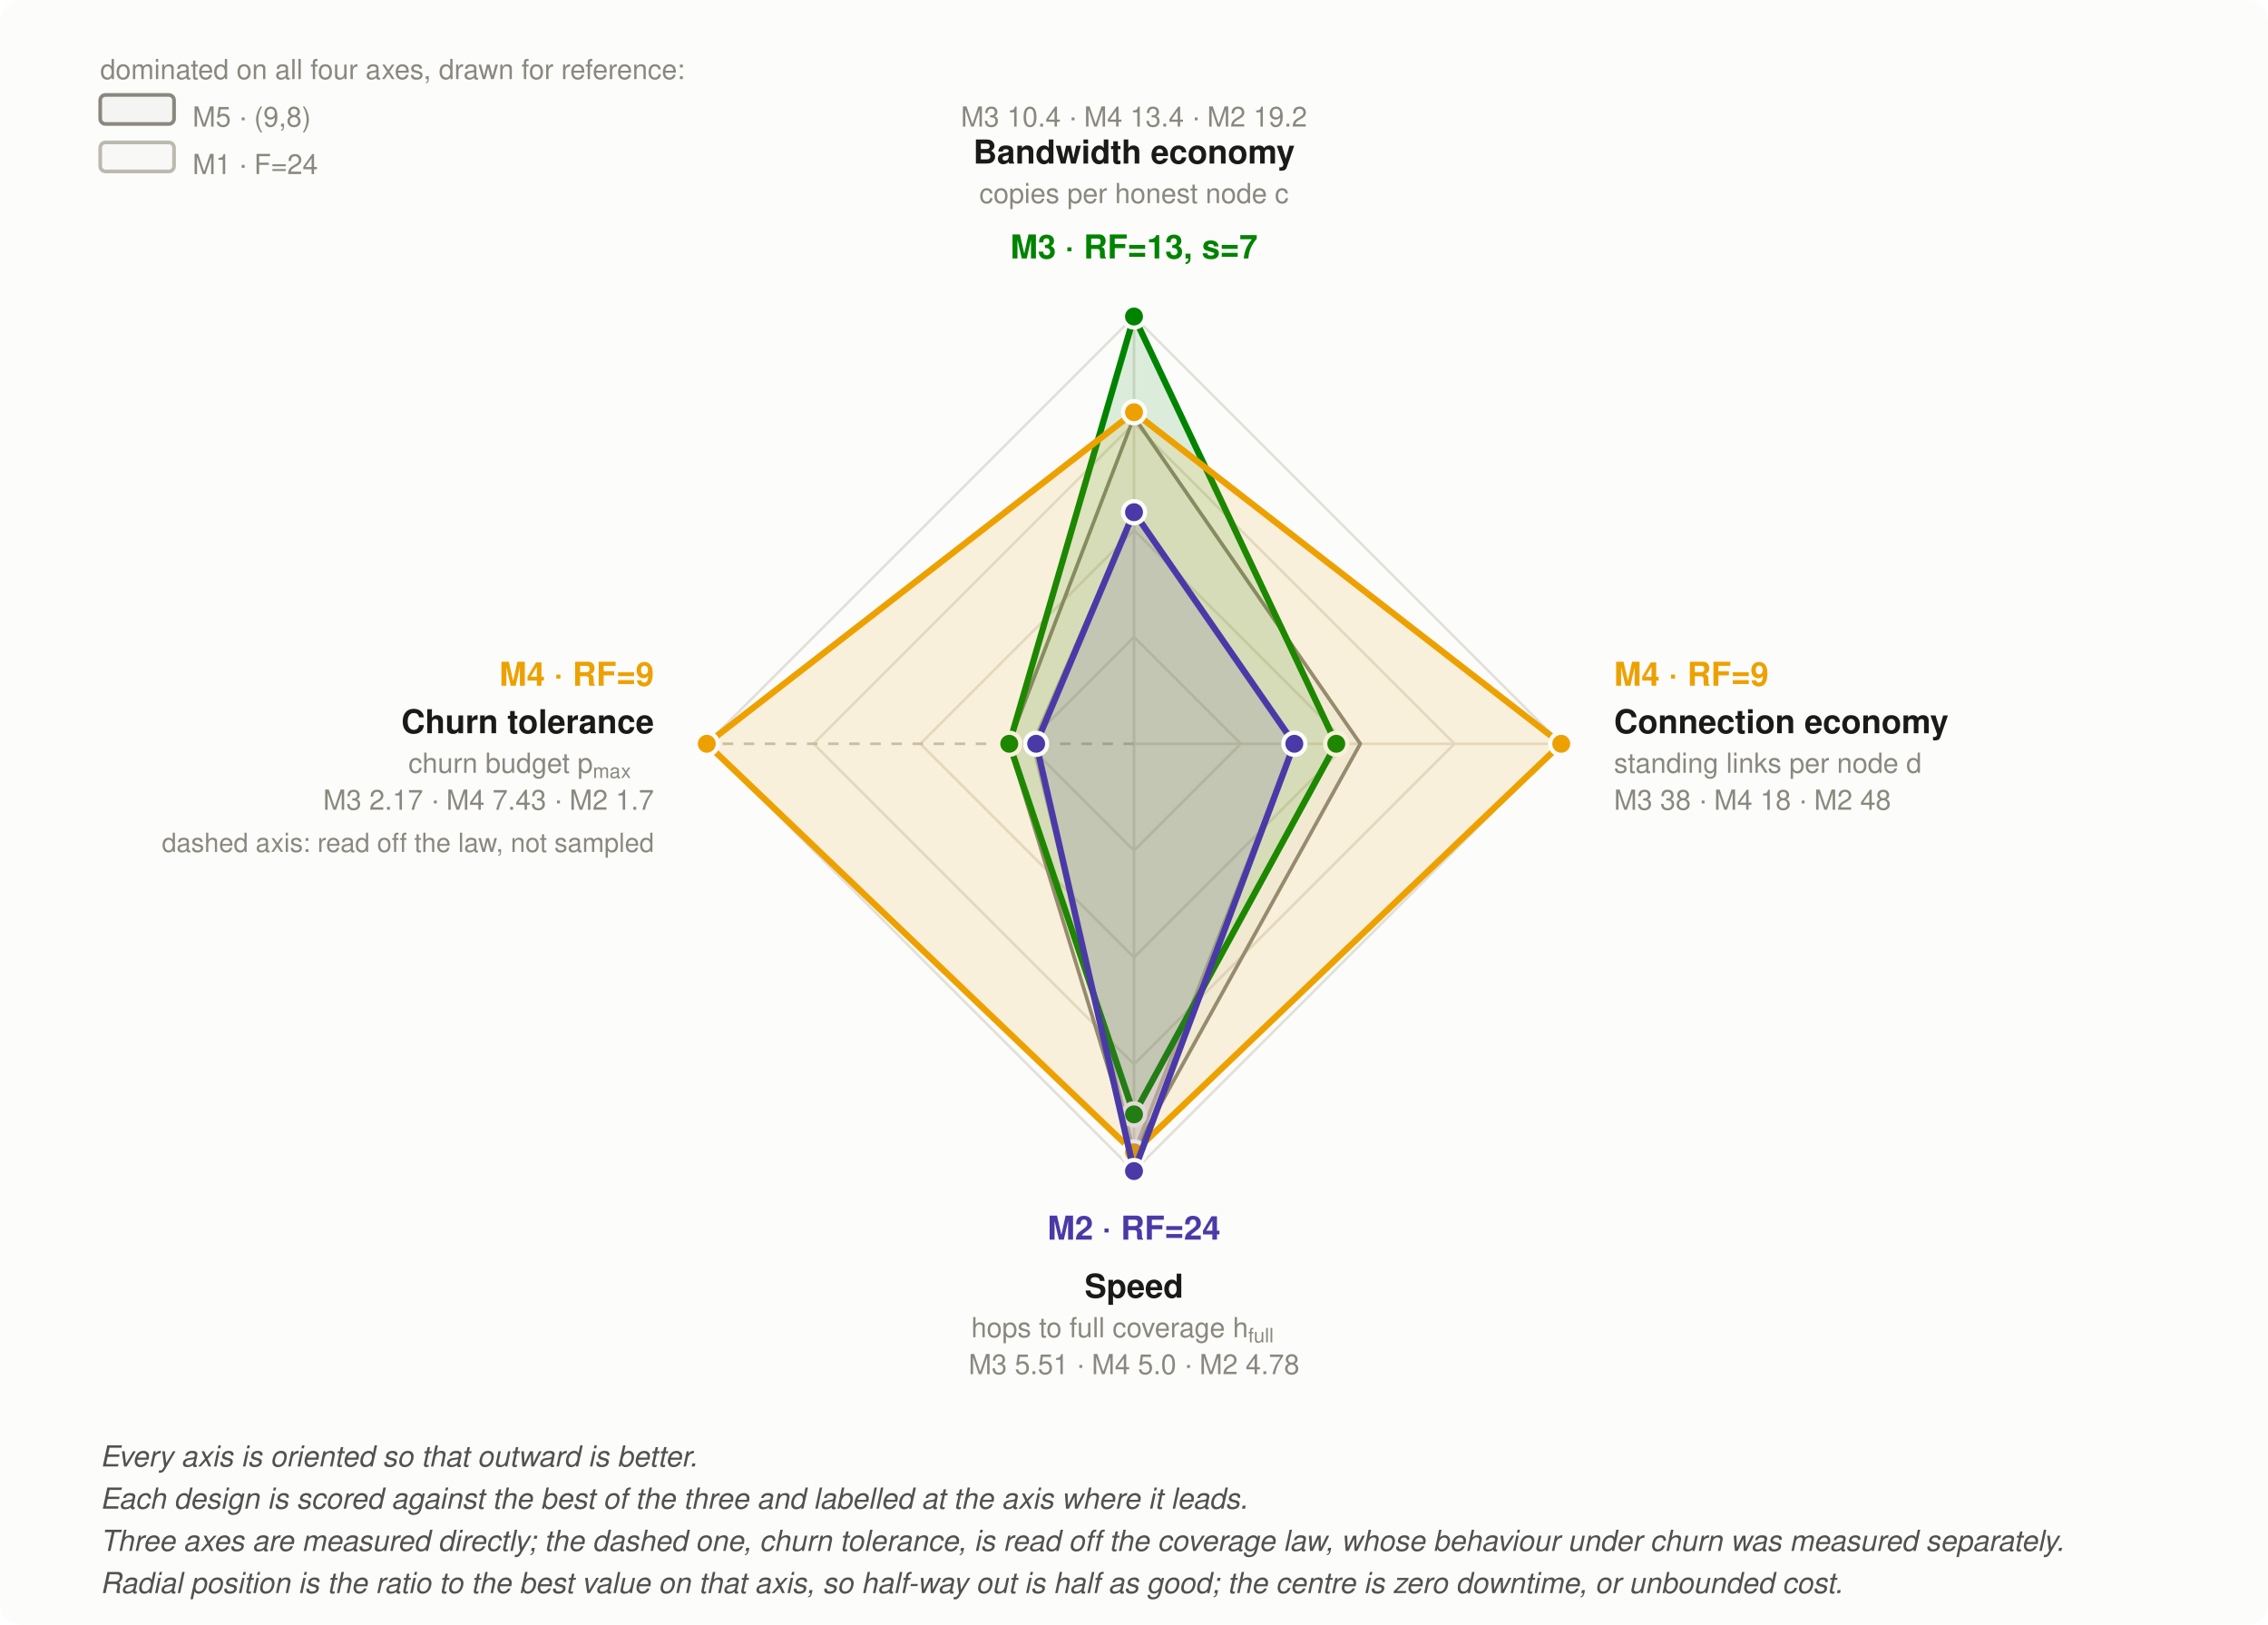
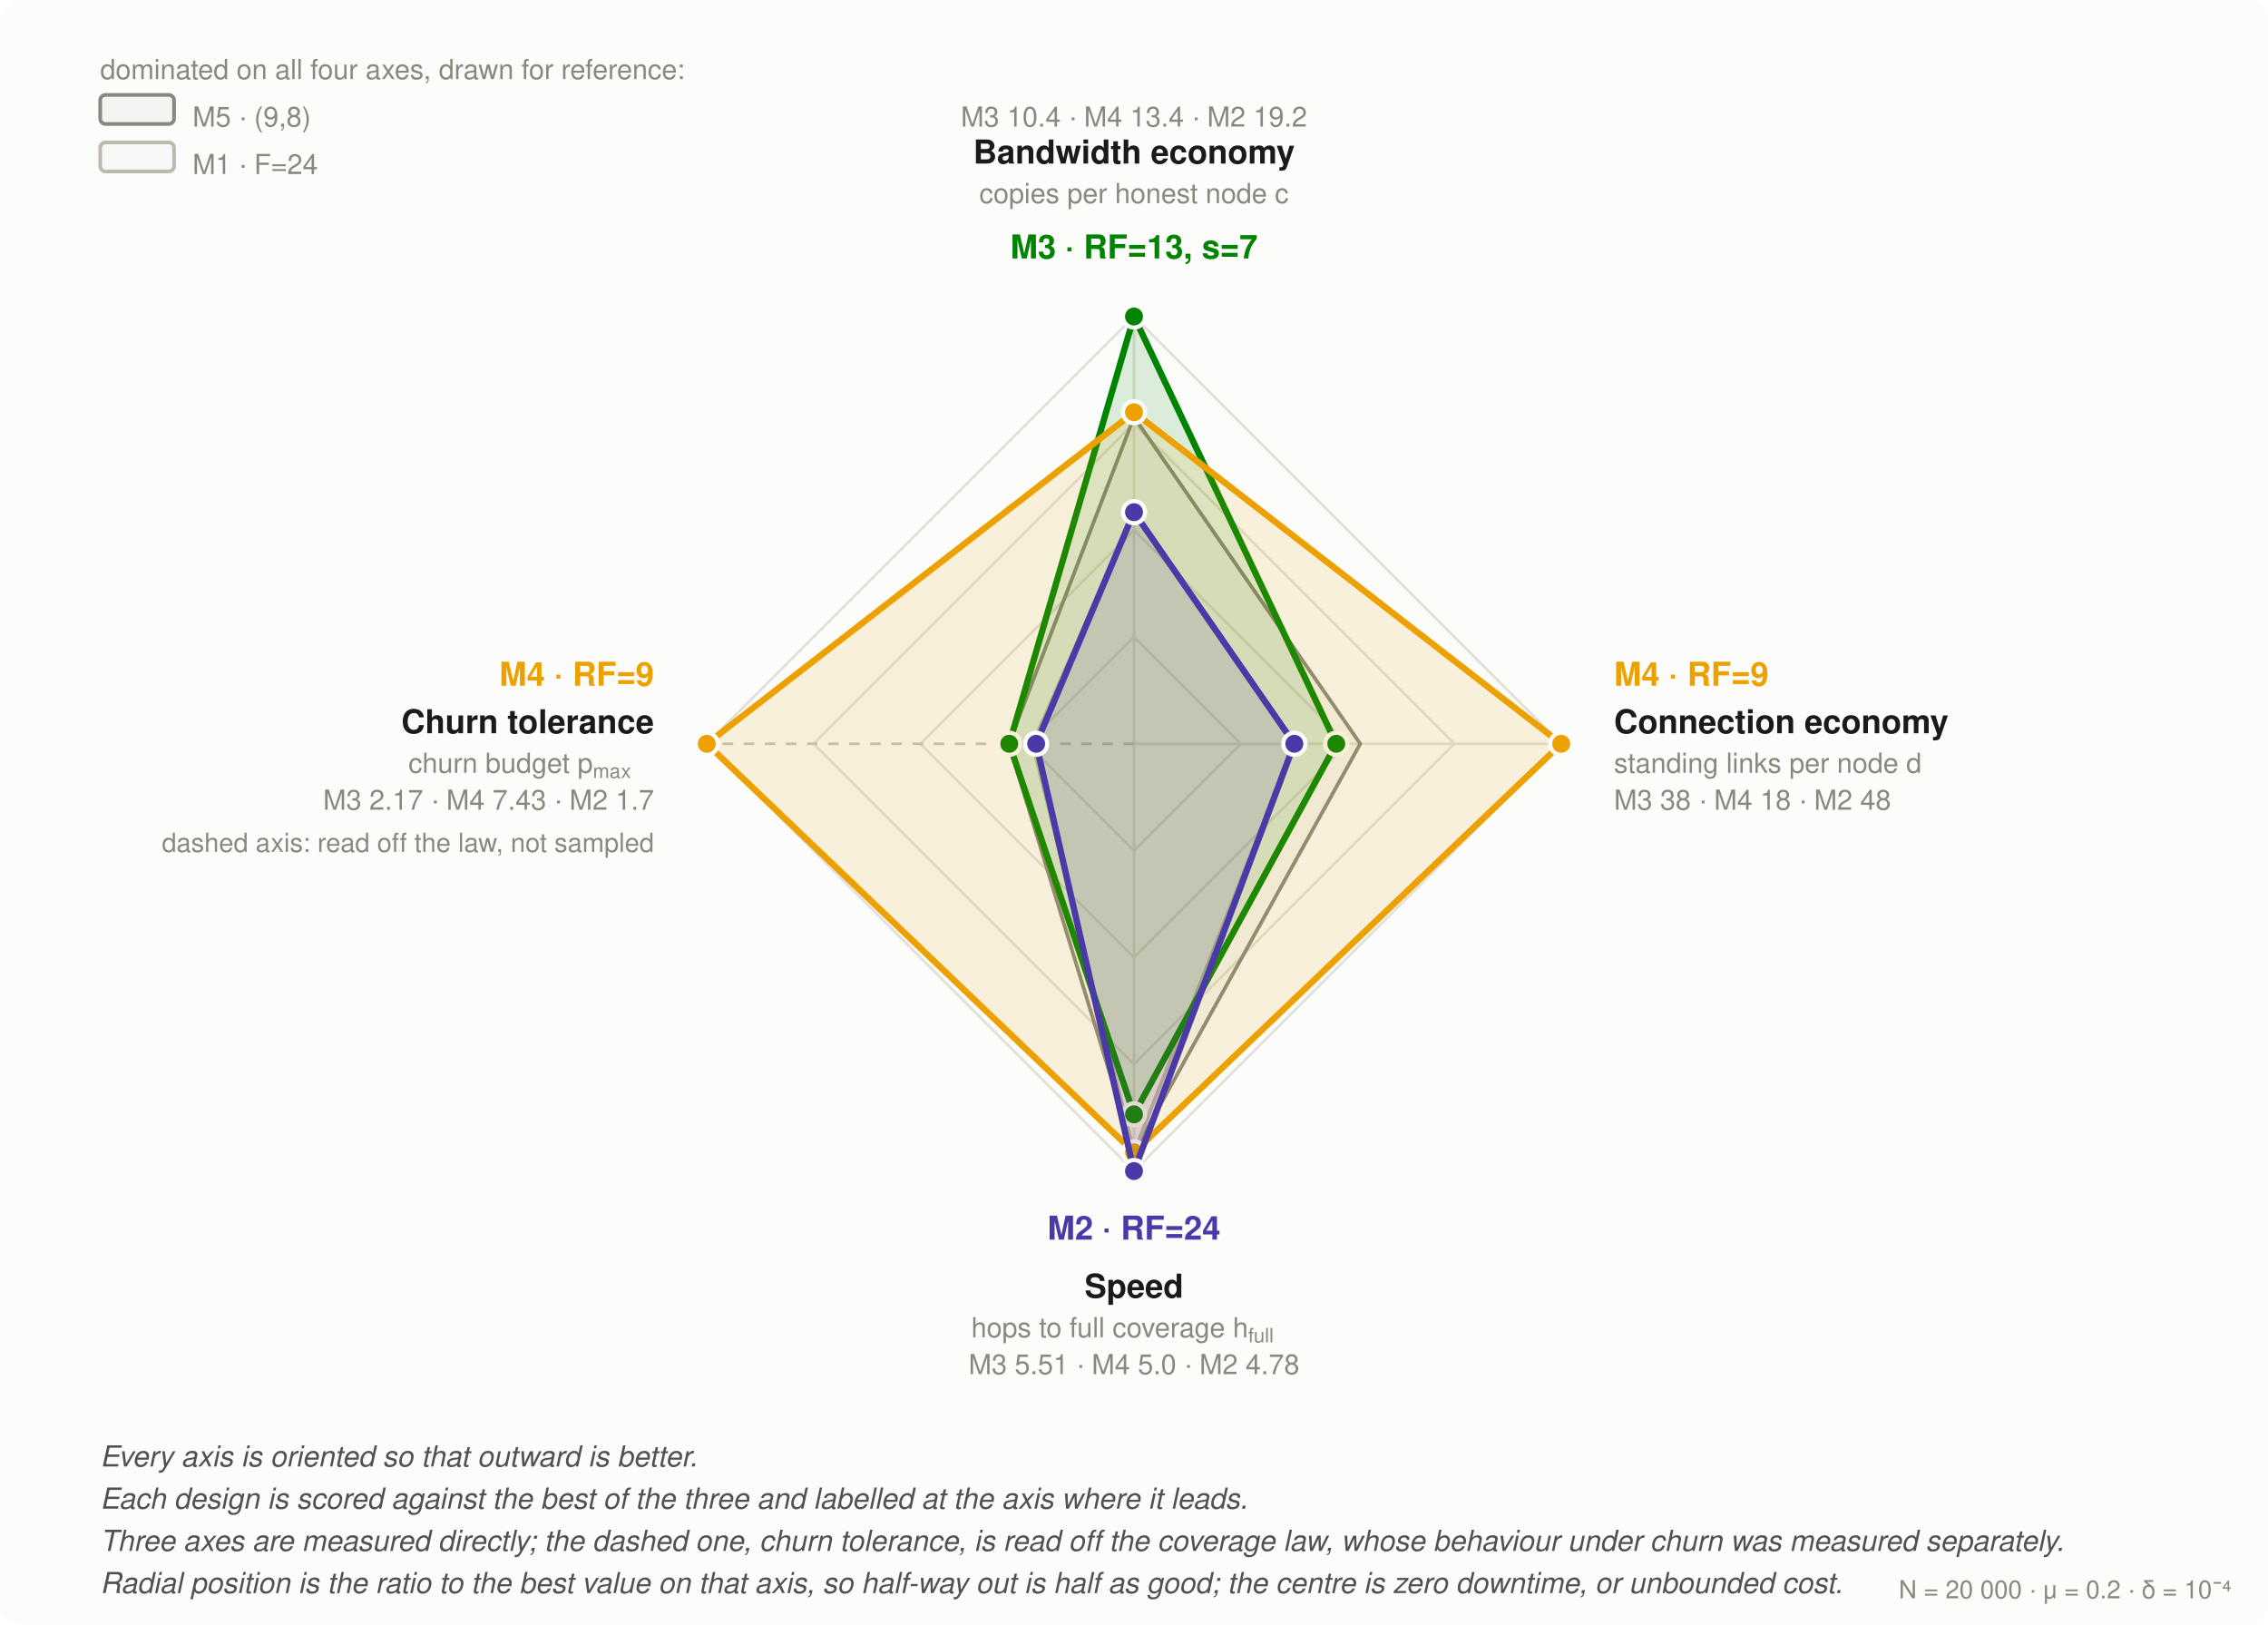
<svg xmlns="http://www.w3.org/2000/svg" viewBox="0 0 860 616" width="860" height="616" role="img" aria-labelledby="t d">
  <rect width="860" height="616" rx="8" fill="#fcfcfb" />
  <polygon points="430.0,241.5 470.5,282.0 430.0,322.5 389.5,282.0" fill="none" stroke="#e2e0d8" stroke-width="1" />
  <polygon points="430.0,201.0 511.0,282.0 430.0,363.0 349.0,282.0" fill="none" stroke="#e2e0d8" stroke-width="1" />
  <polygon points="430.0,160.5 551.5,282.0 430.0,403.5 308.5,282.0" fill="none" stroke="#e2e0d8" stroke-width="1" />
  <polygon points="430.0,120.0 592.0,282.0 430.0,444.0 268.0,282.0" fill="none" stroke="#e2e0d8" stroke-width="1" />
  <line x1="430.0" y1="282.0" x2="430.0" y2="120.0" stroke="#e2e0d8" stroke-width="1" />
  <line x1="430.0" y1="282.0" x2="592.0" y2="282.0" stroke="#e2e0d8" stroke-width="1" />
  <line x1="430.0" y1="282.0" x2="430.0" y2="444.0" stroke="#e2e0d8" stroke-width="1" />
  <line x1="430.0" y1="282.0" x2="268.0" y2="282.0" stroke="#c4c2b9" stroke-width="1" stroke-dasharray="4 4" />
  <polygon points="430.0,158.1 515.8,282.0 430.0,436.9 382.5,282.0" fill="#8a887e" fill-opacity="0.07" stroke="#8a887e" stroke-width="1.4" stroke-linejoin="round" />
  <polygon points="430.0,194.2 490.8,282.0 430.0,436.9 391.6,282.0" fill="#bcb9ae" fill-opacity="0.07" stroke="#bcb9ae" stroke-width="1.4" stroke-linejoin="round" />
  <text x="38.0" y="30.0" font-size="10.5" fill="#8a887e" font-family="-apple-system,BlinkMacSystemFont,Segoe UI,Helvetica,Arial,sans-serif">dominated on all four axes, drawn for reference:</text>
  <rect x="38" y="36.0" width="28" height="11" rx="2" fill="#8a887e" fill-opacity="0.07" stroke="#8a887e" stroke-width="1.4" />
  <text x="73.0" y="48.0" font-size="10.5" fill="#8a887e" font-family="-apple-system,BlinkMacSystemFont,Segoe UI,Helvetica,Arial,sans-serif">M5 · (9,8)</text>
  <rect x="38" y="54.0" width="28" height="11" rx="2" fill="#bcb9ae" fill-opacity="0.07" stroke="#bcb9ae" stroke-width="1.4" />
  <text x="73.0" y="66.0" font-size="10.5" fill="#8a887e" font-family="-apple-system,BlinkMacSystemFont,Segoe UI,Helvetica,Arial,sans-serif">M1 · F=24</text>
  <polygon points="430.0,120.0 506.7,282.0 430.0,422.5 382.7,282.0" fill="#008300" fill-opacity="0.13" stroke="#008300" stroke-width="2.4" stroke-linejoin="round" />
  <circle cx="430.0" cy="120.0" r="4.2" fill="#008300" stroke="#fcfcfb" stroke-width="1.6" />
  <circle cx="506.7" cy="282.0" r="4.2" fill="#008300" stroke="#fcfcfb" stroke-width="1.6" />
  <circle cx="430.0" cy="422.5" r="4.2" fill="#008300" stroke="#fcfcfb" stroke-width="1.6" />
  <circle cx="382.7" cy="282.0" r="4.2" fill="#008300" stroke="#fcfcfb" stroke-width="1.6" />
  <polygon points="430.0,156.3 592.0,282.0 430.0,436.9 268.0,282.0" fill="#eda100" fill-opacity="0.13" stroke="#eda100" stroke-width="2.4" stroke-linejoin="round" />
  <circle cx="430.0" cy="156.3" r="4.2" fill="#eda100" stroke="#fcfcfb" stroke-width="1.6" />
  <circle cx="592.0" cy="282.0" r="4.2" fill="#eda100" stroke="#fcfcfb" stroke-width="1.6" />
  <circle cx="430.0" cy="436.9" r="4.2" fill="#eda100" stroke="#fcfcfb" stroke-width="1.6" />
  <circle cx="268.0" cy="282.0" r="4.2" fill="#eda100" stroke="#fcfcfb" stroke-width="1.6" />
  <polygon points="430.0,194.2 490.8,282.0 430.0,444.0 392.9,282.0" fill="#4a3aa7" fill-opacity="0.13" stroke="#4a3aa7" stroke-width="2.4" stroke-linejoin="round" />
  <circle cx="430.0" cy="194.2" r="4.2" fill="#4a3aa7" stroke="#fcfcfb" stroke-width="1.6" />
  <circle cx="490.8" cy="282.0" r="4.2" fill="#4a3aa7" stroke="#fcfcfb" stroke-width="1.6" />
  <circle cx="430.0" cy="444.0" r="4.2" fill="#4a3aa7" stroke="#fcfcfb" stroke-width="1.6" />
  <circle cx="392.9" cy="282.0" r="4.2" fill="#4a3aa7" stroke="#fcfcfb" stroke-width="1.6" />
  <text x="430.0" y="98.0" font-size="12.5" fill="#008300" font-family="-apple-system,BlinkMacSystemFont,Segoe UI,Helvetica,Arial,sans-serif" text-anchor="middle" font-weight="650">M3 · RF=13, s=7</text>
  <text x="430.0" y="62.0" font-size="12.5" fill="#1a1a19" font-family="-apple-system,BlinkMacSystemFont,Segoe UI,Helvetica,Arial,sans-serif" text-anchor="middle" font-weight="600">Bandwidth economy</text>
  <text x="430.0" y="77.0" font-size="10.5" fill="#8a887e" font-family="-apple-system,BlinkMacSystemFont,Segoe UI,Helvetica,Arial,sans-serif" text-anchor="middle">copies per honest node c</text>
  <text x="430.0" y="48.0" font-size="10.5" fill="#8a887e" font-family="-apple-system,BlinkMacSystemFont,Segoe UI,Helvetica,Arial,sans-serif" text-anchor="middle">M3 10.4 · M4 13.4 · M2 19.2</text>
  <text x="612.0" y="260.0" font-size="12.5" fill="#eda100" font-family="-apple-system,BlinkMacSystemFont,Segoe UI,Helvetica,Arial,sans-serif" font-weight="650">M4 · RF=9</text>
  <text x="612.0" y="278.0" font-size="12.5" fill="#1a1a19" font-family="-apple-system,BlinkMacSystemFont,Segoe UI,Helvetica,Arial,sans-serif" font-weight="600">Connection economy</text>
  <text x="612.0" y="293.0" font-size="10.5" fill="#8a887e" font-family="-apple-system,BlinkMacSystemFont,Segoe UI,Helvetica,Arial,sans-serif">standing links per node d</text>
  <text x="612.0" y="307.0" font-size="10.5" fill="#8a887e" font-family="-apple-system,BlinkMacSystemFont,Segoe UI,Helvetica,Arial,sans-serif">M3 38 · M4 18 · M2 48</text>
  <text x="430.0" y="470.0" font-size="12.5" fill="#4a3aa7" font-family="-apple-system,BlinkMacSystemFont,Segoe UI,Helvetica,Arial,sans-serif" text-anchor="middle" font-weight="650">M2 · RF=24</text>
  <text x="430.0" y="492.0" font-size="12.5" fill="#1a1a19" font-family="-apple-system,BlinkMacSystemFont,Segoe UI,Helvetica,Arial,sans-serif" text-anchor="middle" font-weight="600">Speed</text>
  <text x="430.0" y="507.0" font-size="10.5" fill="#8a887e" font-family="-apple-system,BlinkMacSystemFont,Segoe UI,Helvetica,Arial,sans-serif" text-anchor="middle" xml:space="preserve">hops to full coverage h<tspan font-size="0.72em" dy="0.26em">full</tspan>
  </text>
  <text x="430.0" y="521.0" font-size="10.5" fill="#8a887e" font-family="-apple-system,BlinkMacSystemFont,Segoe UI,Helvetica,Arial,sans-serif" text-anchor="middle">M3 5.51 · M4 5.0 · M2 4.78</text>
  <text x="248.0" y="260.0" font-size="12.5" fill="#eda100" font-family="-apple-system,BlinkMacSystemFont,Segoe UI,Helvetica,Arial,sans-serif" text-anchor="end" font-weight="650">M4 · RF=9</text>
  <text x="248.0" y="278.0" font-size="12.5" fill="#1a1a19" font-family="-apple-system,BlinkMacSystemFont,Segoe UI,Helvetica,Arial,sans-serif" text-anchor="end" font-weight="600">Churn tolerance</text>
  <text x="248.0" y="293.0" font-size="10.5" fill="#8a887e" font-family="-apple-system,BlinkMacSystemFont,Segoe UI,Helvetica,Arial,sans-serif" text-anchor="end" xml:space="preserve">churn budget p<tspan font-size="0.72em" dy="0.26em">max</tspan>
  </text>
  <text x="248.0" y="307.0" font-size="10.5" fill="#8a887e" font-family="-apple-system,BlinkMacSystemFont,Segoe UI,Helvetica,Arial,sans-serif" text-anchor="end">M3 2.17 · M4 7.43 · M2 1.7</text>
  <text x="248.0" y="323.0" font-size="10" fill="#8a887e" font-family="-apple-system,BlinkMacSystemFont,Segoe UI,Helvetica,Arial,sans-serif" text-anchor="end">dashed axis: read off the law, not sampled</text>
  <text x="38.0" y="556.0" font-size="11" fill="#52514e" font-family="-apple-system,BlinkMacSystemFont,Segoe UI,Helvetica,Arial,sans-serif" font-style="italic">Every axis is oriented so that outward is better.</text>
  <text x="38.0" y="572.0" font-size="11" fill="#52514e" font-family="-apple-system,BlinkMacSystemFont,Segoe UI,Helvetica,Arial,sans-serif" font-style="italic">Each design is scored against the best of the three and labelled at the axis where it leads.</text>
  <text x="38.0" y="588.0" font-size="11" fill="#52514e" font-family="-apple-system,BlinkMacSystemFont,Segoe UI,Helvetica,Arial,sans-serif" font-style="italic">Three axes are measured directly; the dashed one, churn tolerance, is read off the coverage law, whose behaviour under churn was measured separately.</text>
  <text x="38.0" y="604.0" font-size="11" fill="#52514e" font-family="-apple-system,BlinkMacSystemFont,Segoe UI,Helvetica,Arial,sans-serif" font-style="italic">Radial position is the ratio to the best value on that axis, so half-way out is half as good; the centre is zero downtime, or unbounded cost.</text>
+   <text x="846.0" y="606.0" font-size="9.5" fill="#8a887e" font-family="-apple-system,BlinkMacSystemFont,Segoe UI,Helvetica,Arial,sans-serif" text-anchor="end">N = 20 000 · μ = 0.2 · δ = 10⁻⁴</text>
</svg>
